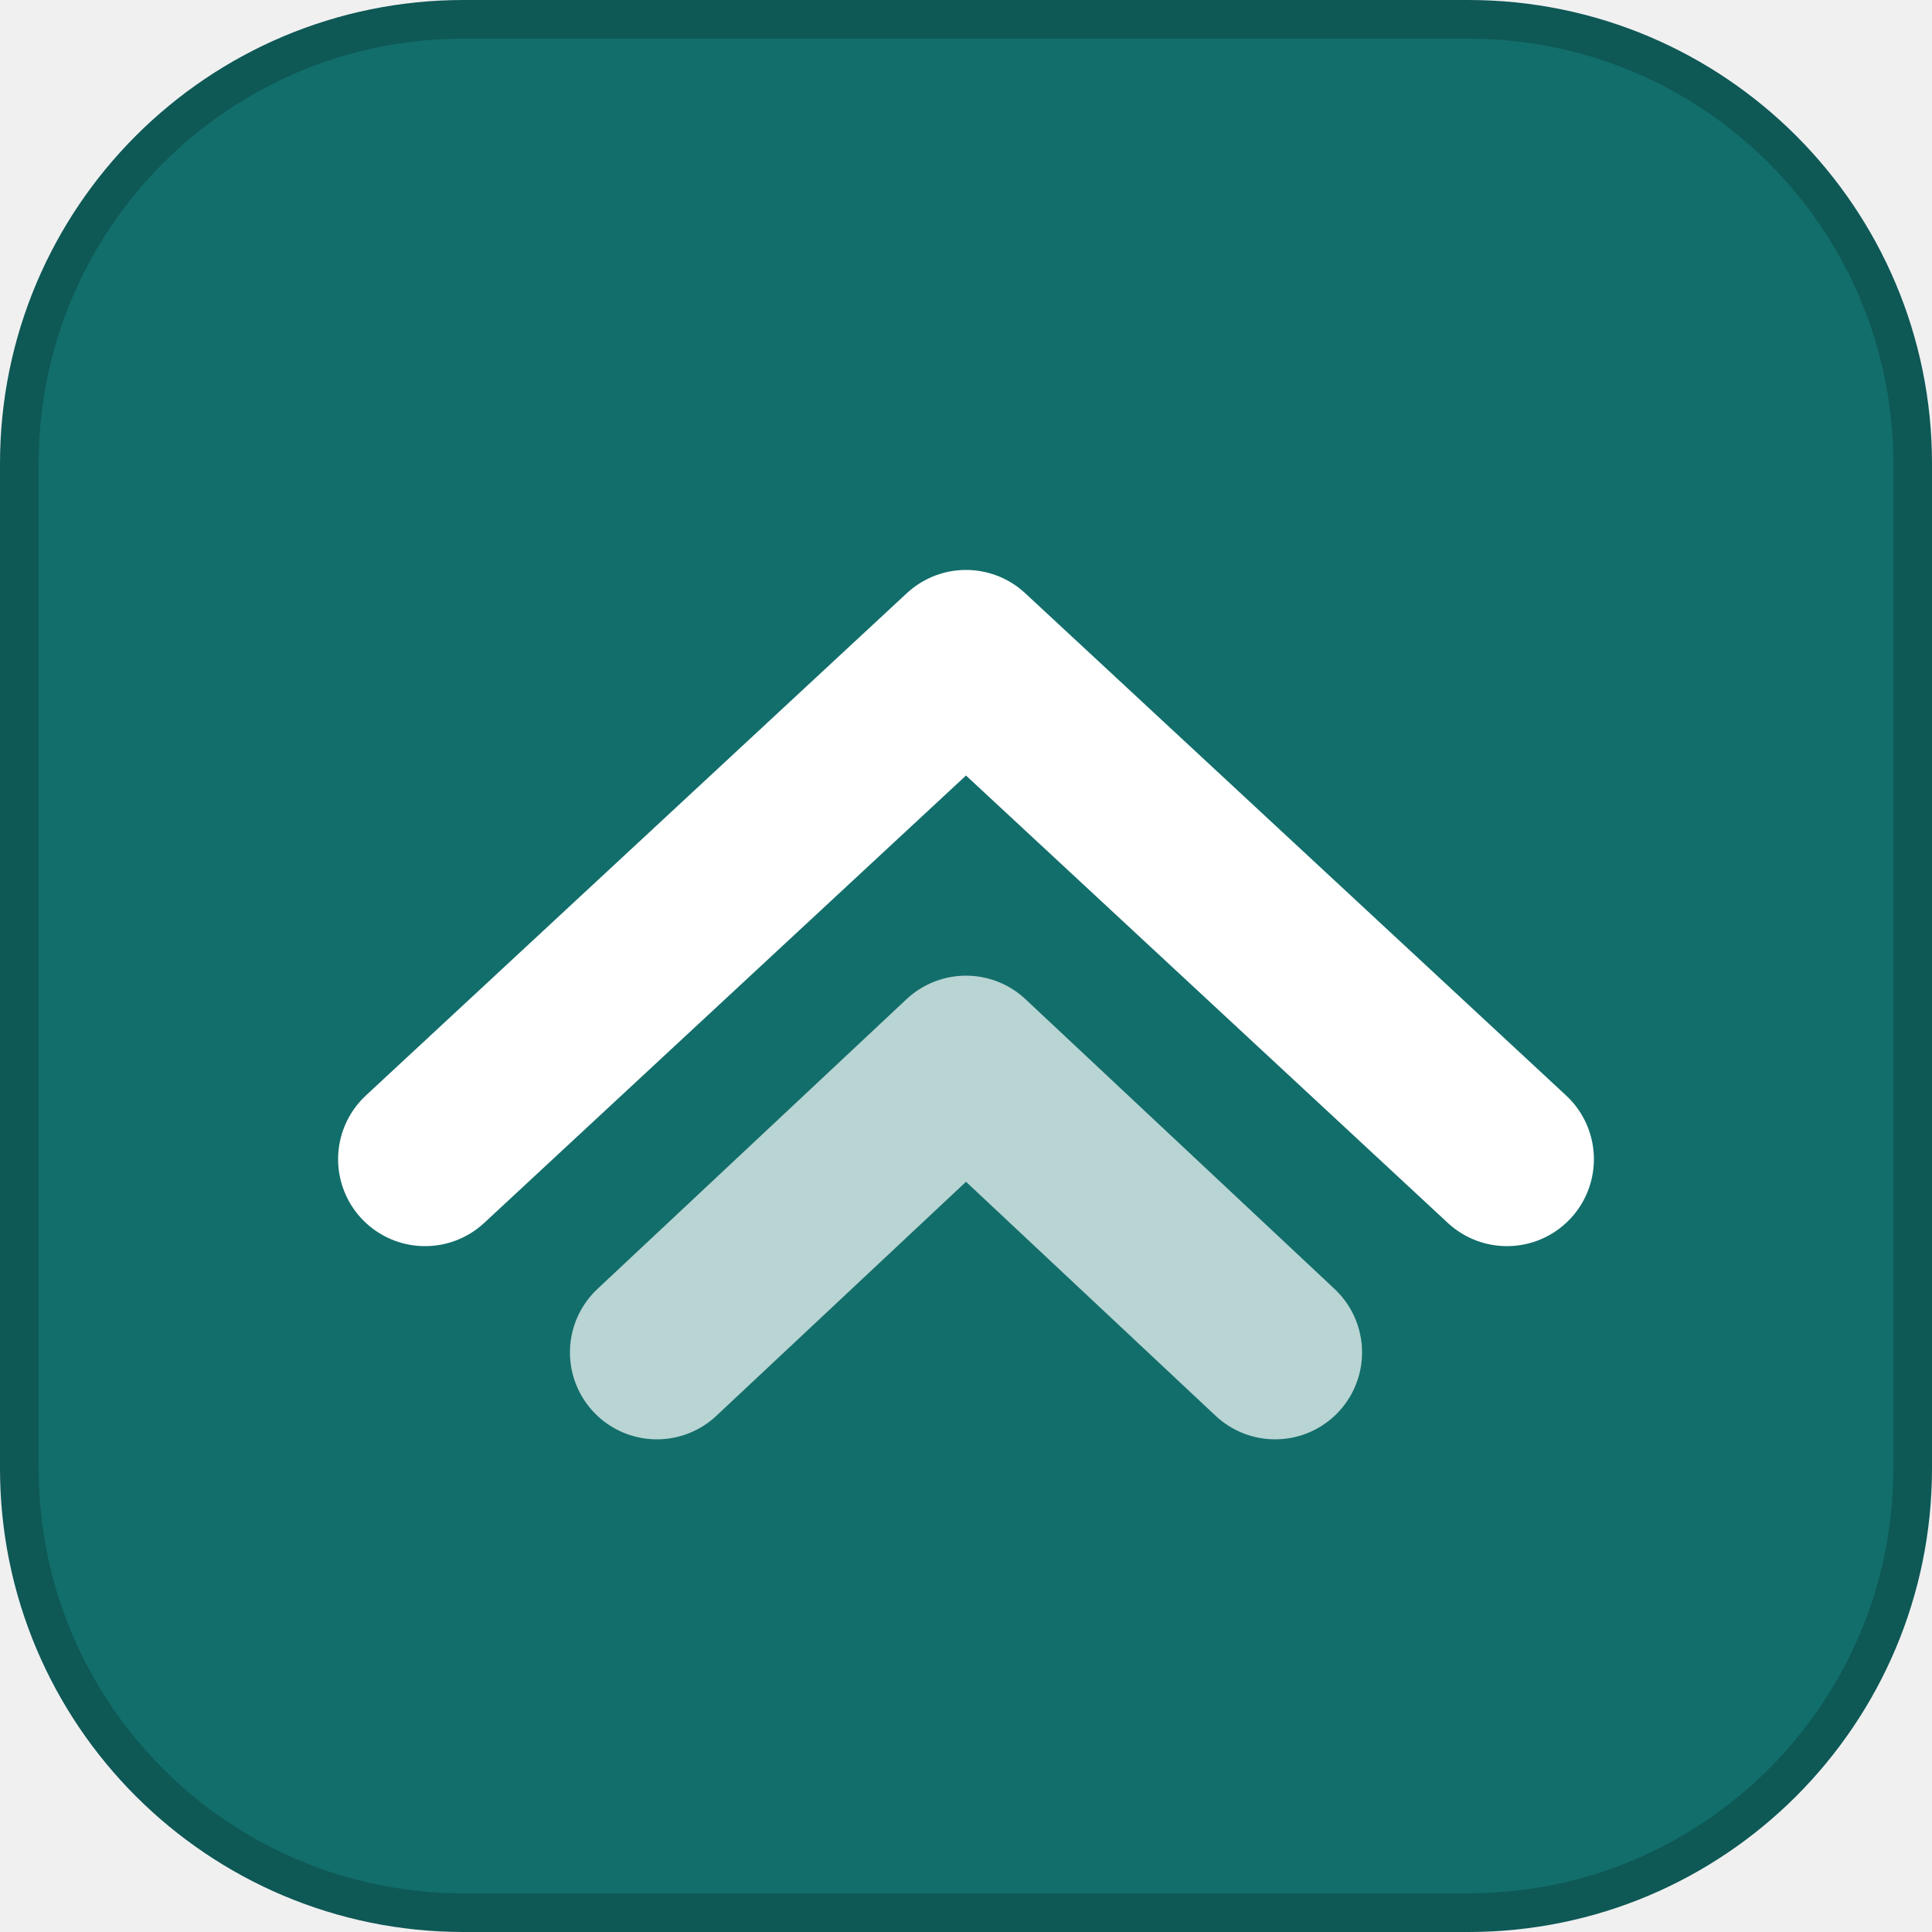
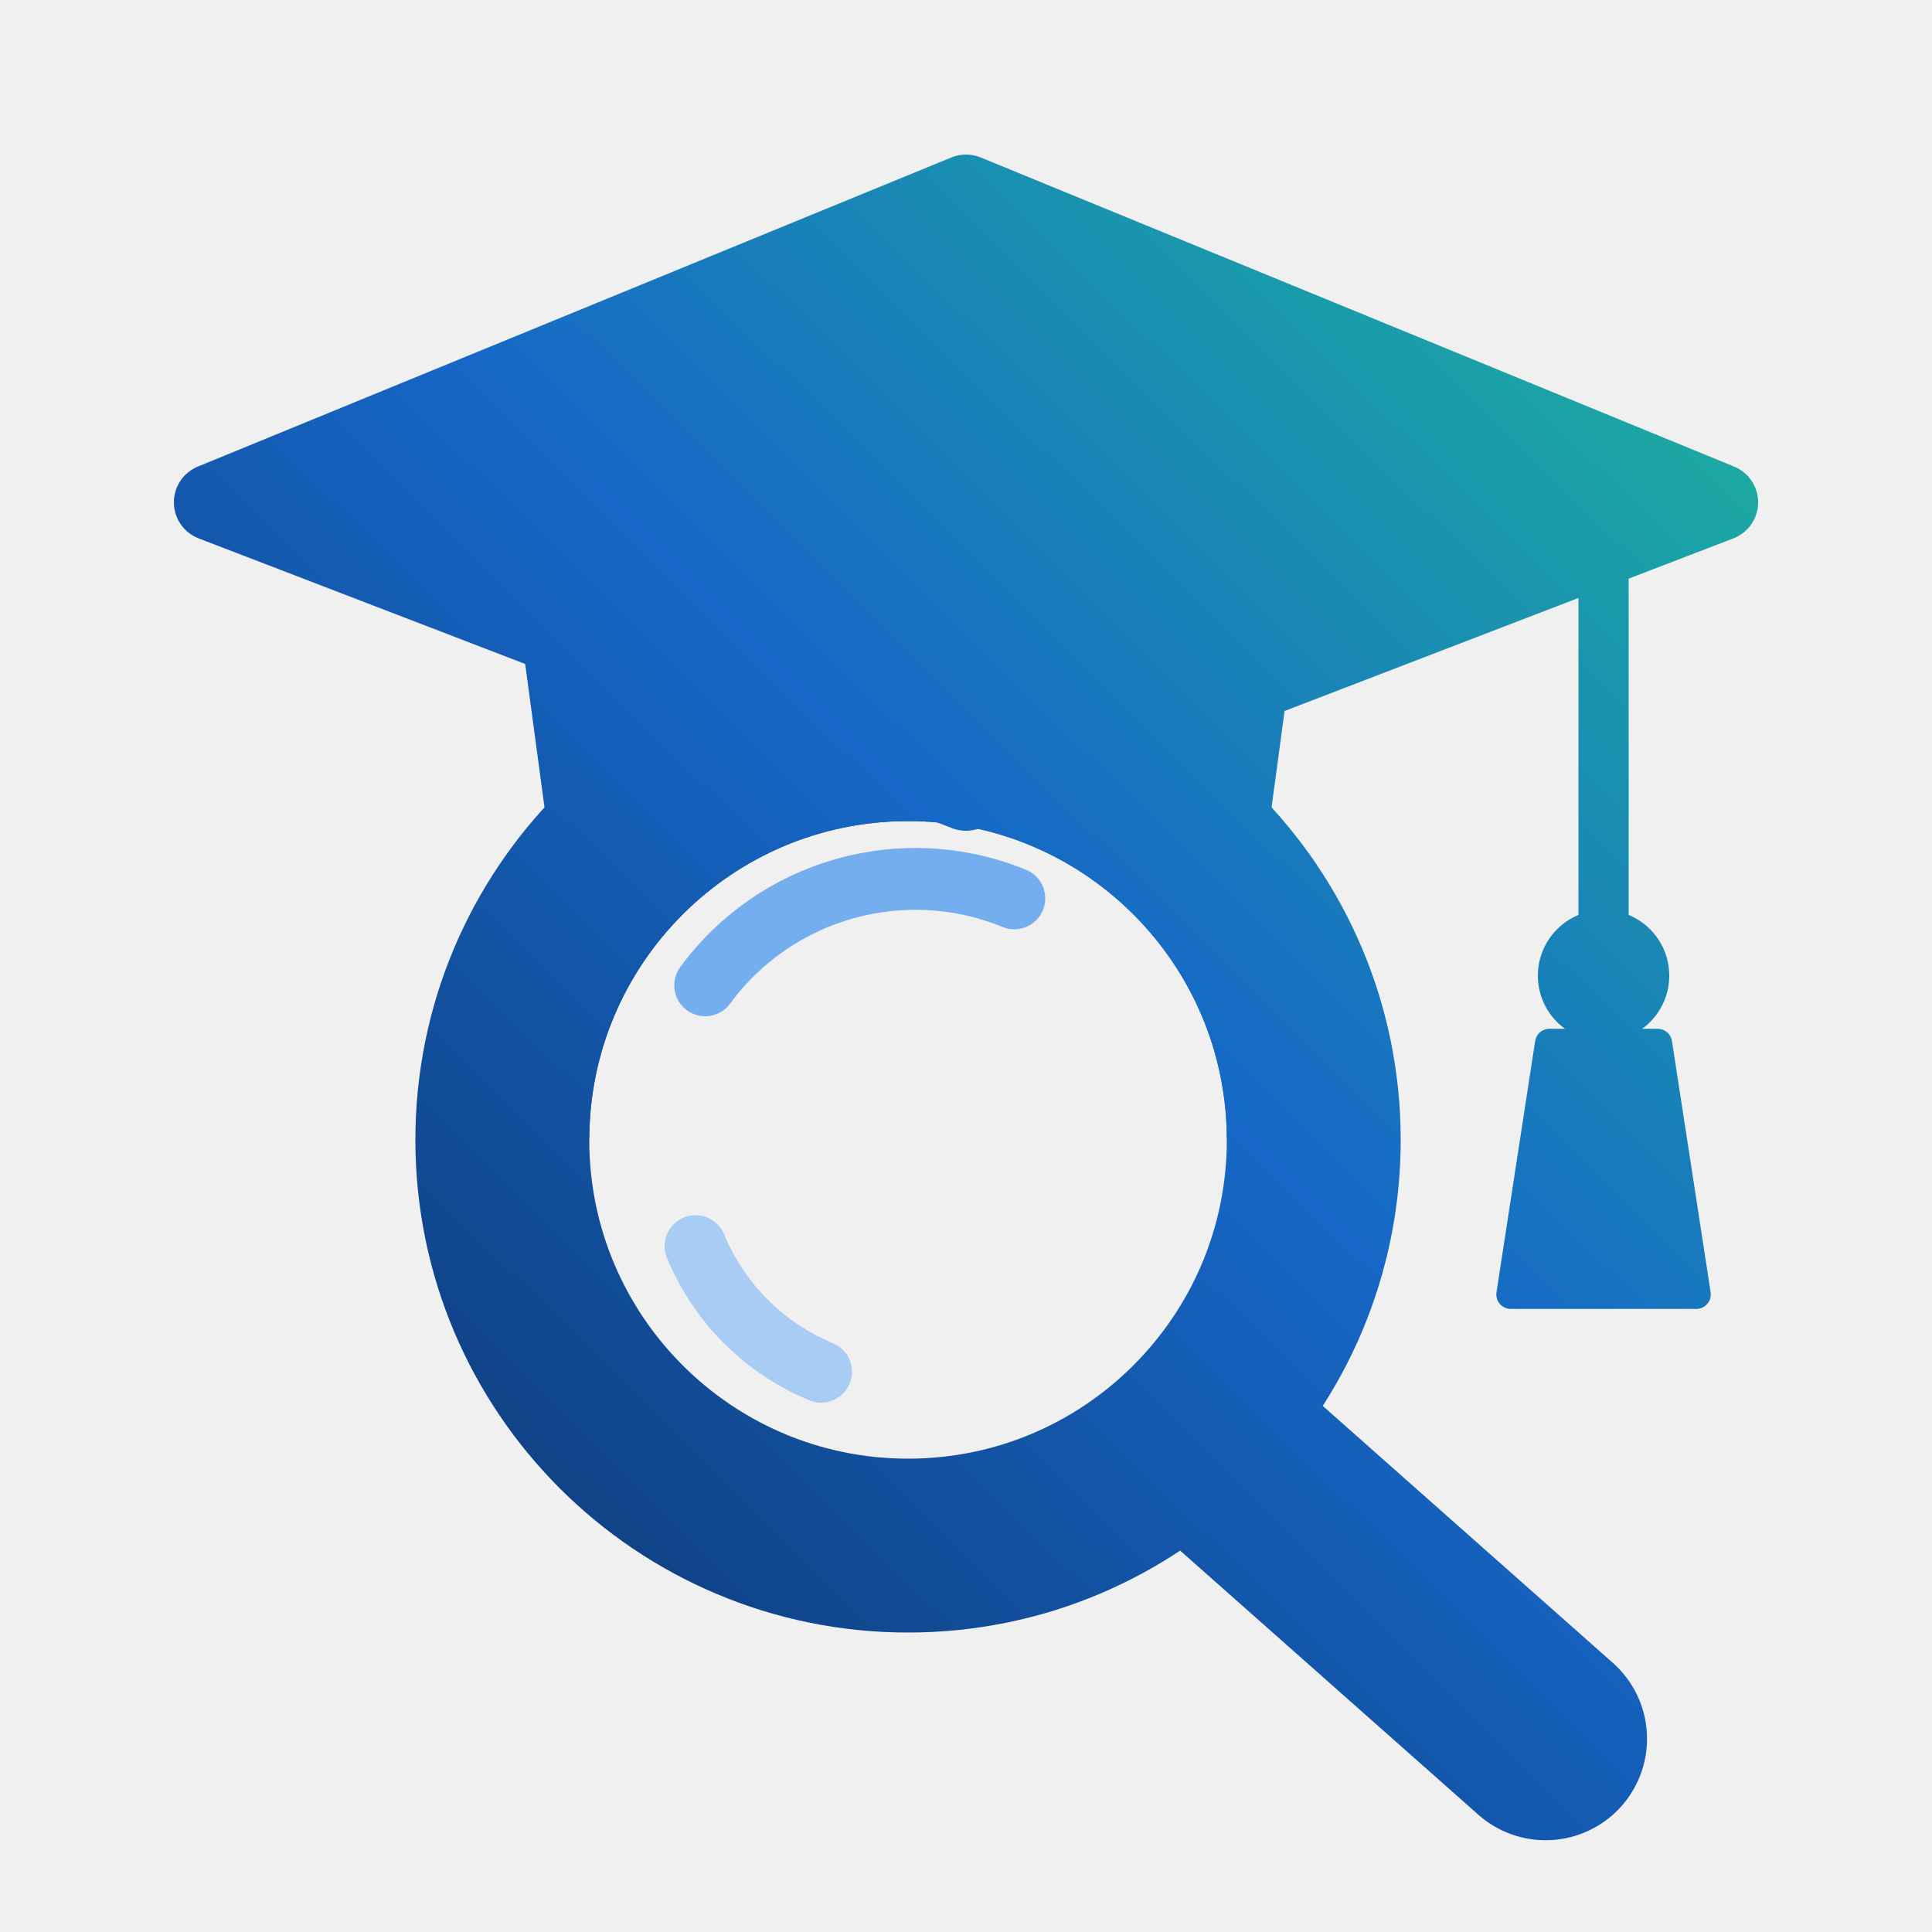
<svg xmlns="http://www.w3.org/2000/svg" width="48" height="48" viewBox="0 0 100 100">
-   <rect x="1" y="1" width="98" height="98" rx="23" fill="#126E6B" stroke="#0E5856" stroke-width="2" />
-   <path d="M22 60 L50 34 L78 60" fill="none" stroke="#FFFFFF" stroke-width="9" stroke-linecap="round" stroke-linejoin="round" />
-   <path d="M34 70 L50 55 L66 70" fill="none" stroke="#FFFFFF" stroke-opacity="0.7" stroke-width="9" stroke-linecap="round" stroke-linejoin="round" />
+   <defs>
+     <linearGradient id="g" gradientUnits="userSpaceOnUse" x1="10" y1="95" x2="92" y2="12">
+       <stop offset="0" stop-color="#0B2A5B" />
+       <stop offset="0.55" stop-color="#1667C7" />
+       <stop offset="1" stop-color="#1DB89A" />
+     </linearGradient>
+   </defs>
+   <g fill="url(#g)" stroke="url(#g)" stroke-linejoin="round" stroke-linecap="round">
+     <path d="M11 26 L50 10 L89 26 L50 41 Z" stroke-width="4" />
+     <path d="M27 33 L50 41 L67 33 L63.5 59 A16.5 16.5 0 0 0 30.5 59 Z" stroke="none" />
+     <circle cx="47" cy="59" r="21" fill="none" stroke-width="9" />
+     <path d="M62.5 74.5 L80 90" fill="none" stroke-width="10.5" />
+     <path d="M83 26.5 L83 48" fill="none" stroke-width="2.6" />
+     <circle cx="83" cy="50.5" r="3.4" stroke="none" />
+     <path d="M80.2 54 L85.8 54 L87.8 67 L78.2 67 Z" stroke-width="1.5" />
+   </g>
+   <path d="M36.5 51 A13.5 13.5 0 0 1 52.5 46.5" fill="none" stroke="#5EA2EE" stroke-opacity=".85" stroke-width="3.2" stroke-linecap="round" />
+   <path d="M36 64.5 A12 12 0 0 0 42.5 71" fill="none" stroke="#9CC6F4" stroke-opacity=".85" stroke-width="3.2" stroke-linecap="round" />
</svg>
